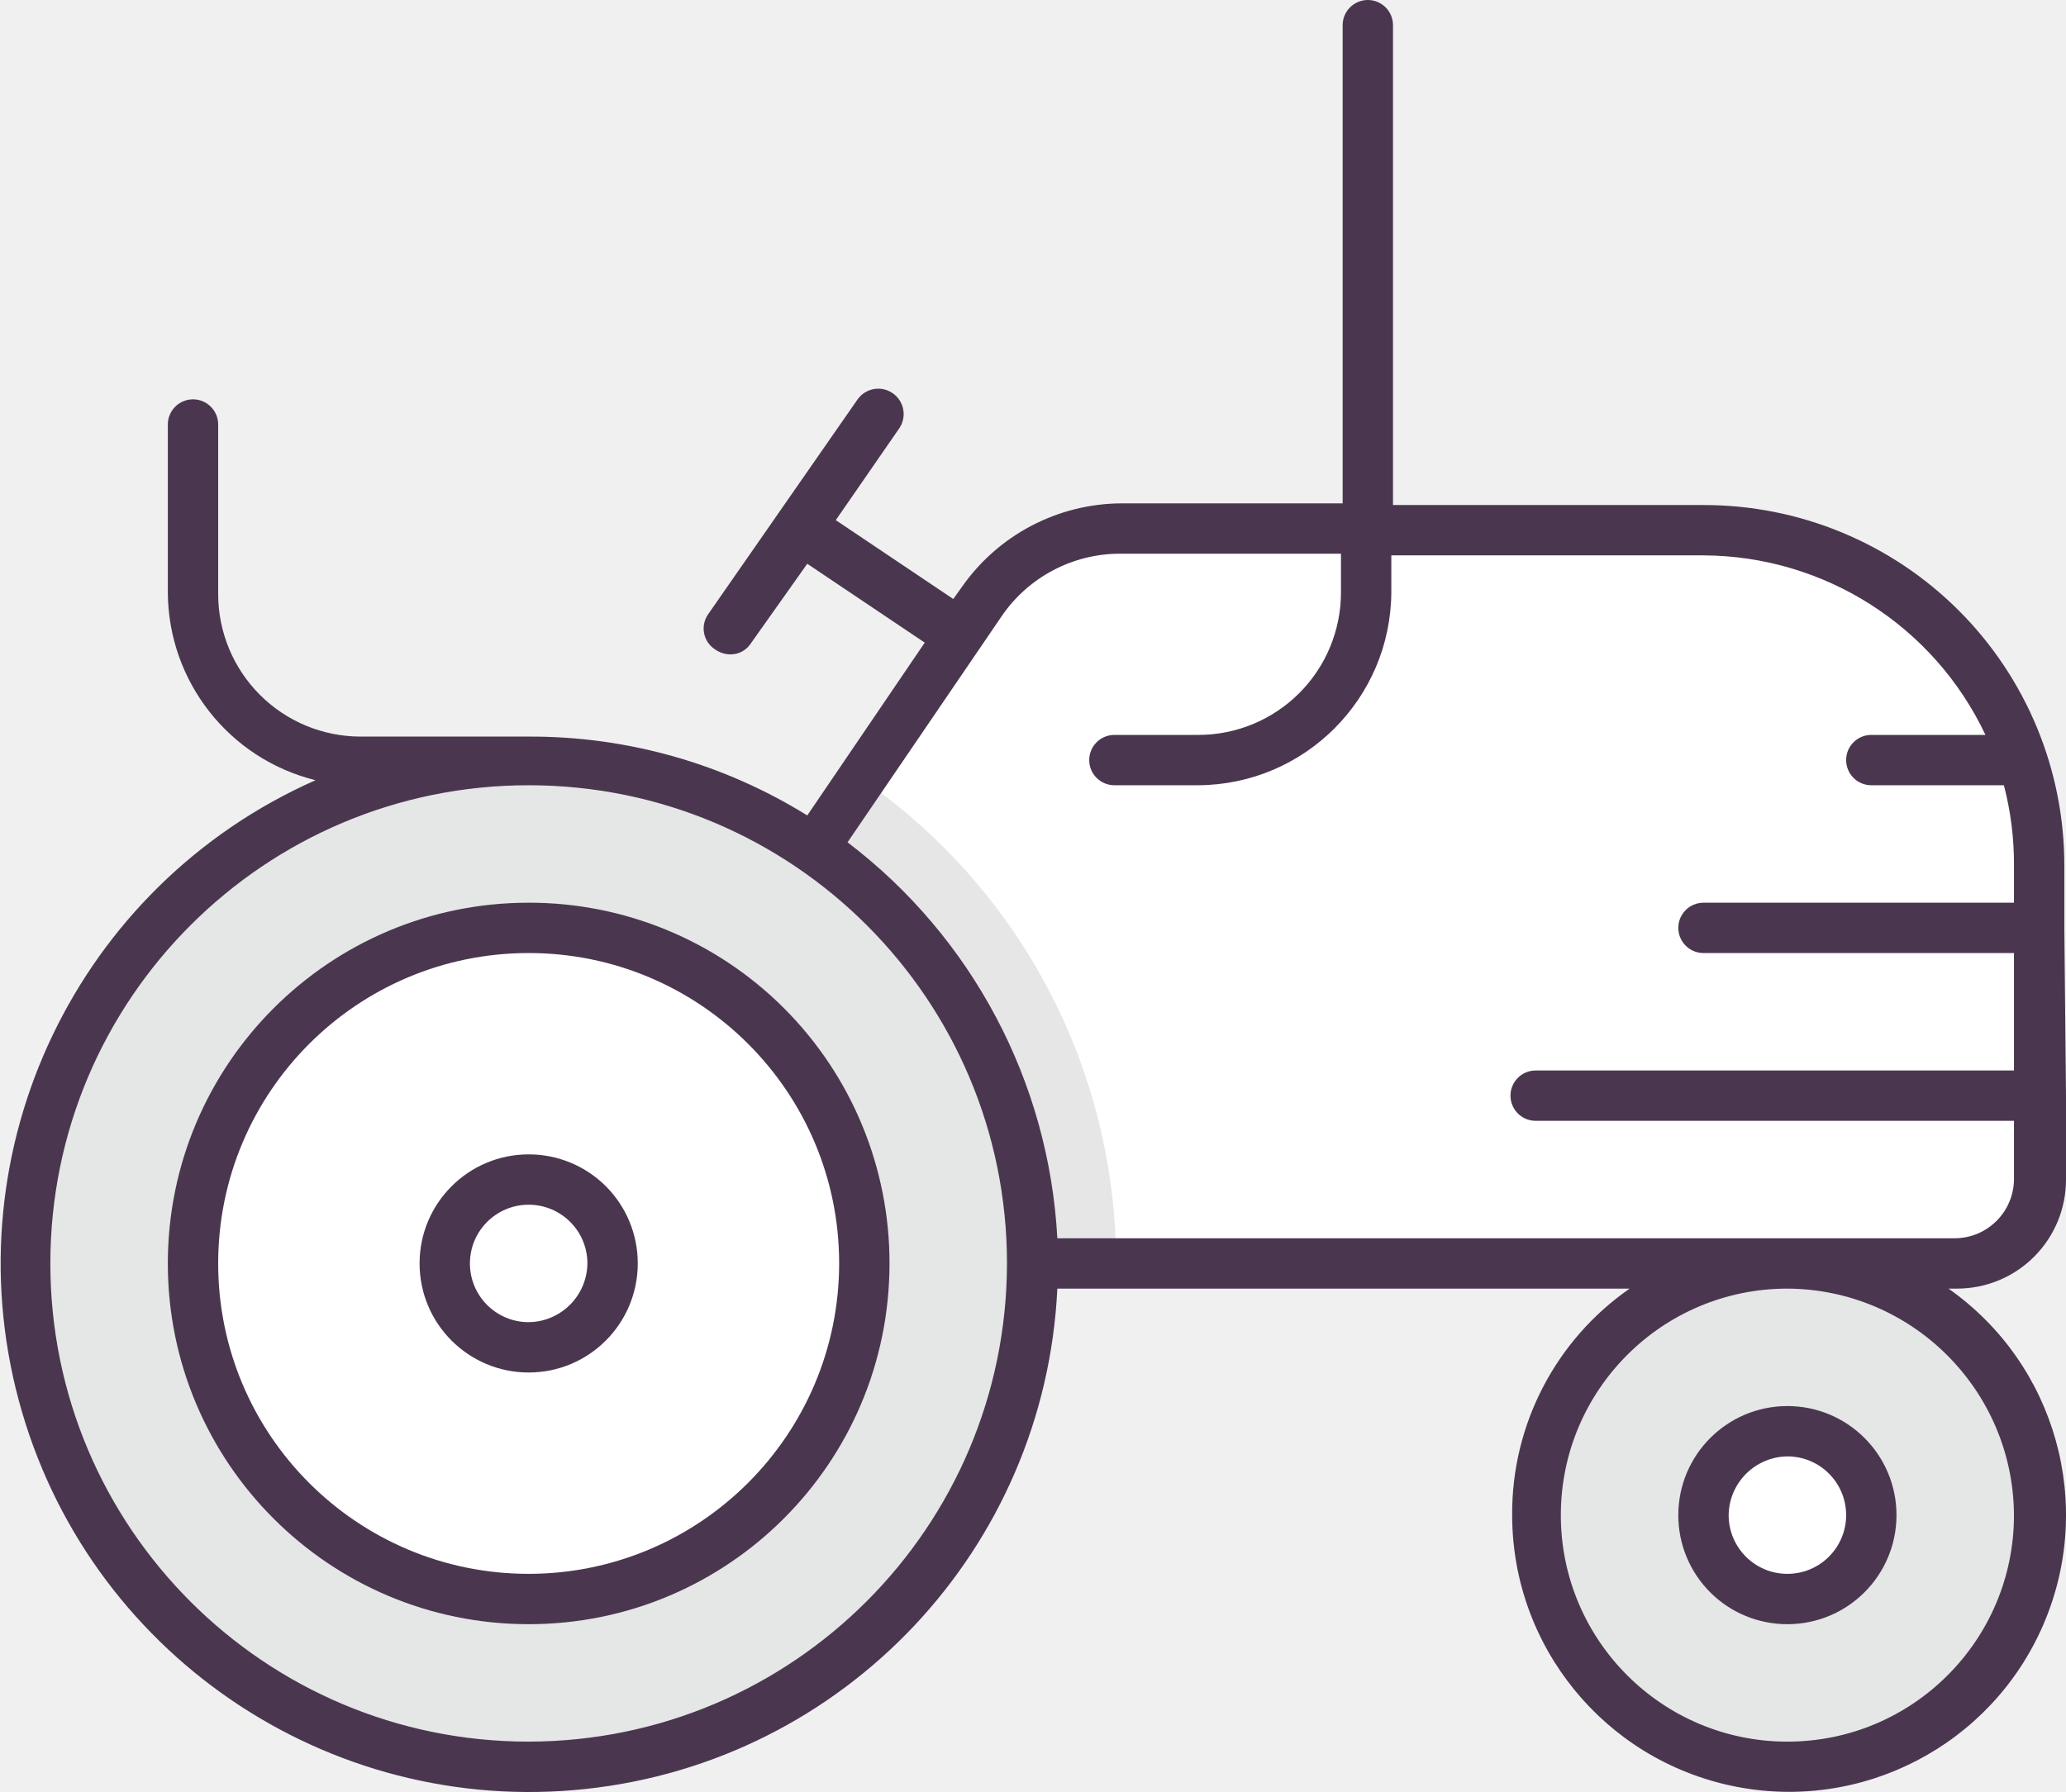
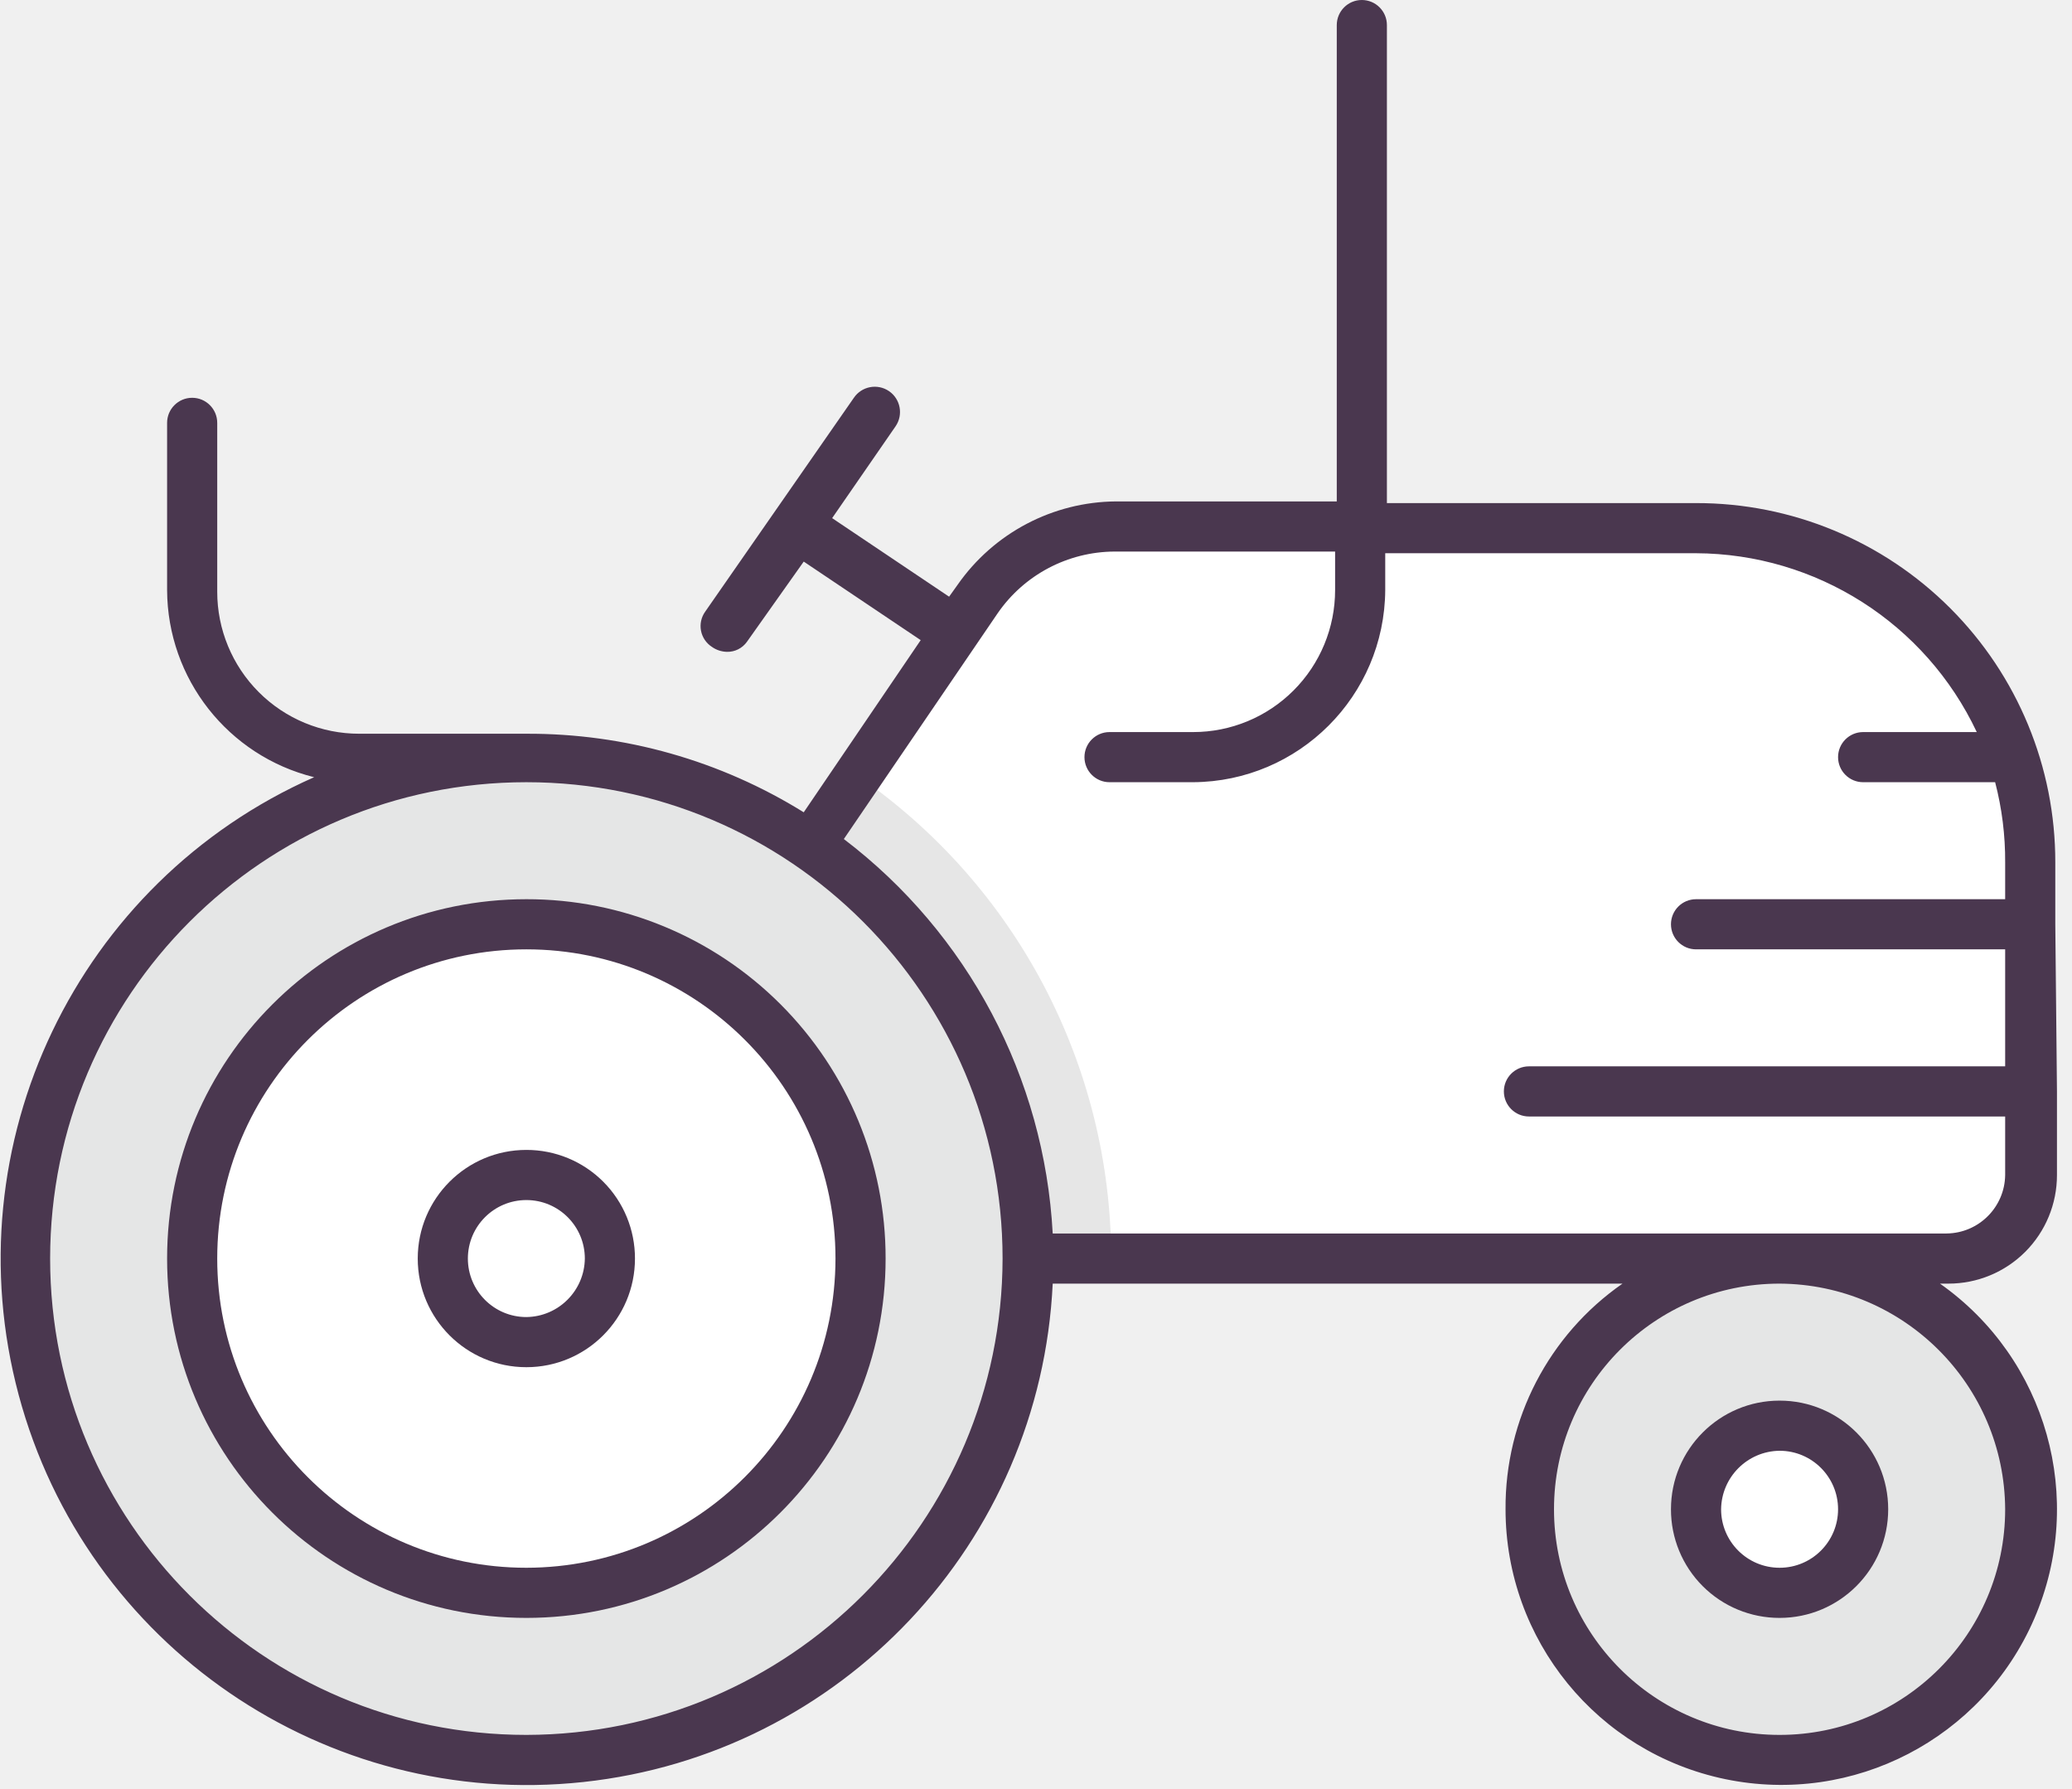
- <svg xmlns="http://www.w3.org/2000/svg" viewBox="0 0 123.1 106.8" width="40">
-   <circle cx="106.5" cy="90.3" r="15" style="fill:#e5e6e6" />
-   <path d="M51,69.3,61,54.6a9.966,9.966,0,0,1,8.2-4.3H104a20.059,20.059,0,0,1,20,20V89a4.951,4.951,0,0,1-5,5H64" transform="translate(-2.5 -18.7)" style="fill:#fff" />
-   <circle cx="106.5" cy="90.3" r="5" style="fill:#fff" />
-   <path d="M53.8,65.1,51,69.3,64,94h5A35.073,35.073,0,0,0,53.8,65.1Z" transform="translate(-2.5 -18.7)" style="opacity:0.1;isolation:isolate" />
-   <circle cx="31.5" cy="75.3" r="30" style="fill:#e5e6e6" />
-   <circle cx="31.5" cy="75.3" r="20" style="fill:#fff" />
-   <path d="M109,115.5a6.5,6.5,0,1,0-6.5-6.5A6.487,6.487,0,0,0,109,115.5Zm0-10a3.5,3.5,0,1,1-3.5,3.5A3.543,3.543,0,0,1,109,105.5Z" transform="translate(-2.5 -18.7)" style="fill:#4a374f" />
-   <path d="M125.5,74h0V70.3A21.467,21.467,0,0,0,104,48.8H85.5V20.2a1.5,1.5,0,1,0-3,0V48.7H69.3a11.667,11.667,0,0,0-9.5,5l-.5.7-7-4.7,3.8-5.5a1.512,1.512,0,0,0-2.5-1.7L44.7,55.3a1.48,1.48,0,0,0,.4,2.1,1.613,1.613,0,0,0,.9.3,1.425,1.425,0,0,0,1.2-.6l3.4-4.8h0l7,4.7-7,10.3A31.213,31.213,0,0,0,34,62.6H24a8.493,8.493,0,0,1-8.5-8.5V44a1.5,1.5,0,0,0-3,0V54a11.585,11.585,0,0,0,8.8,11.2A31.496,31.496,0,1,0,65.5,95.5H99.6a16.31,16.31,0,0,0-7,13.5,16.5,16.5,0,1,0,26-13.5h.5a6.487,6.487,0,0,0,6.5-6.5V84h0l-.1-10ZM34,122.5A28.5,28.5,0,1,1,62.5,94,28.552,28.552,0,0,1,34,122.5ZM122.5,109A13.5,13.5,0,1,1,109,95.5,13.572,13.572,0,0,1,122.5,109ZM119,92.5H65.5A31.789,31.789,0,0,0,53,68.9l9.2-13.5a8.542,8.542,0,0,1,7-3.7H82.4V54a8.493,8.493,0,0,1-8.5,8.5h-5a1.5,1.5,0,0,0,0,3h5A11.566,11.566,0,0,0,85.4,54V51.8H104a18.662,18.662,0,0,1,16.8,10.7H114a1.5,1.5,0,0,0,0,3h7.9a18.565,18.565,0,0,1,.6,4.8v2.2H104a1.5,1.5,0,0,0,0,3h18.5v7H94a1.5,1.5,0,0,0,0,3h28.5V89A3.543,3.543,0,0,1,119,92.5Z" transform="translate(-2.5 -18.7)" style="fill:#4a374f" />
-   <path d="M34,72.5A21.5,21.5,0,1,0,55.5,94,21.467,21.467,0,0,0,34,72.5Zm0,40A18.5,18.5,0,1,1,52.5,94,18.522,18.522,0,0,1,34,112.5Z" transform="translate(-2.5 -18.7)" style="fill:#4a374f" />
-   <path d="M34,87.5A6.5,6.5,0,1,0,40.5,94,6.487,6.487,0,0,0,34,87.5Zm0,10A3.5,3.5,0,1,1,37.5,94,3.543,3.543,0,0,1,34,97.5Z" transform="translate(-2.5 -18.7)" style="fill:#4a374f" />
+ <svg xmlns="http://www.w3.org/2000/svg" width="124" height="107" viewBox="0 0 124 107">
+   <g fill="none" fill-rule="evenodd">
+     <circle cx="106.5" cy="90.3" r="15" fill="#E5E6E6" />
+     <path fill="#FFF" d="M48.5,50.6 L58.5,35.9 C60.361,33.207 63.426,31.6 66.7,31.6 L101.5,31.6 C112.532,31.632 121.468,40.568 121.5,51.6 L121.5,70.3 C121.513,71.63 120.991,72.909 120.05,73.85 C119.109,74.791 117.83,75.313 116.5,75.3 L61.5,75.3" />
+     <circle cx="106.5" cy="90.3" r="5" fill="#FFF" />
+     <path fill="#000" d="M51.3,46.4 L48.5,50.6 L61.5,75.3 L66.5,75.3 C66.5,63.752 60.816,52.943 51.3,46.4 Z" opacity=".1" />
+     <circle cx="31.5" cy="75.3" r="30" fill="#E5E6E6" />
+     <circle cx="31.5" cy="75.3" r="20" fill="#FFF" />
+     <path fill="#4A374F" fill-rule="nonzero" d="M106.5,96.8 C110.09,96.8 113,93.89 113,90.3 C113,86.71 110.09,83.8 106.5,83.8 C102.91,83.8 100,86.71 100,90.3 C99.997,92.025 100.68,93.68 101.9,94.9 C103.12,96.12 104.775,96.803 106.5,96.8 Z M106.5,86.8 C108.433,86.8 110,88.367 110,90.3 C110,92.233 108.433,93.8 106.5,93.8 C104.567,93.8 103,92.233 103,90.3 C103.023,88.377 104.577,86.823 106.5,86.8 Z" />
+     <path fill="#4A374F" fill-rule="nonzero" d="M123,55.3 L123,51.6 C123.009,45.895 120.746,40.421 116.712,36.388 C112.679,32.354 107.205,30.091 101.5,30.1 L83,30.1 L83,1.5 C83,0.672 82.328,-7.10542736e-15 81.5,-7.10542736e-15 C80.672,-7.10542736e-15 80,0.672 80,1.5 L80,30 L66.8,30 C63.009,30.024 59.466,31.889 57.3,35 L56.8,35.7 L49.8,31 L53.6,25.5 C54.069,24.81 53.89,23.869 53.2,23.4 C52.51,22.931 51.569,23.11 51.1,23.8 L42.2,36.6 C41.966,36.929 41.876,37.339 41.952,37.735 C42.027,38.132 42.262,38.48 42.6,38.7 C42.863,38.888 43.177,38.992 43.5,39 C43.975,39.012 44.425,38.787 44.7,38.4 L48.1,33.6 L55.1,38.3 L48.1,48.6 C43.118,45.505 37.365,43.876 31.5,43.9 L21.5,43.9 C19.245,43.902 17.082,43.007 15.488,41.412 C13.893,39.818 12.998,37.655 13,35.4 L13,25.3 C13,24.472 12.328,23.8 11.5,23.8 C10.672,23.8 10,24.472 10,25.3 L10,35.3 C10.021,40.609 13.647,45.224 18.8,46.5 C4.605,52.778 -2.9,68.462 1.117,83.455 C5.134,98.448 19.475,108.279 34.908,106.619 C50.34,104.96 62.263,92.304 63,76.8 L97.1,76.8 C92.683,79.87 90.064,84.921 90.1,90.3 C90.104,98.12 95.597,104.863 103.255,106.448 C110.913,108.033 118.631,104.026 121.74,96.85 C124.849,89.675 122.494,81.302 116.1,76.8 L116.6,76.8 C118.325,76.803 119.98,76.12 121.2,74.9 C122.42,73.68 123.103,72.025 123.1,70.3 L123.1,65.3 L123,55.3 Z M31.5,103.8 C15.76,103.8 3,91.04 3,75.3 C3,59.56 15.76,46.8 31.5,46.8 C47.24,46.8 60,59.56 60,75.3 C59.972,91.028 47.228,103.772 31.5,103.8 Z M120,90.3 C120,97.756 113.956,103.8 106.5,103.8 C99.044,103.8 93,97.756 93,90.3 C93,82.844 99.044,76.8 106.5,76.8 C113.939,76.839 119.961,82.861 120,90.3 Z M116.5,73.8 L63,73.8 C62.5,64.48 57.929,55.85 50.5,50.2 L59.7,36.7 C61.286,34.394 63.901,33.012 66.7,33 L79.9,33 L79.9,35.3 C79.902,37.555 79.007,39.718 77.412,41.312 C75.818,42.907 73.655,43.802 71.4,43.8 L66.4,43.8 C65.572,43.8 64.9,44.472 64.9,45.3 C64.9,46.128 65.572,46.8 66.4,46.8 L71.4,46.8 C77.736,46.764 82.864,41.636 82.9,35.3 L82.9,33.1 L101.5,33.1 C108.694,33.13 115.231,37.293 118.3,43.8 L111.5,43.8 C110.672,43.8 110,44.472 110,45.3 C110,46.128 110.672,46.8 111.5,46.8 L119.4,46.8 C119.808,48.367 120.01,49.981 120,51.6 L120,53.8 L101.5,53.8 C100.672,53.8 100,54.472 100,55.3 C100,56.128 100.672,56.8 101.5,56.8 L120,56.8 L120,63.8 L91.5,63.8 C90.672,63.8 90,64.472 90,65.3 C90,66.128 90.672,66.8 91.5,66.8 L120,66.8 L120,70.3 C119.977,72.223 118.423,73.777 116.5,73.8 Z" />
+     <path fill="#4A374F" fill-rule="nonzero" d="M31.5,53.8 C19.626,53.8 10,63.426 10,75.3 C10,87.174 19.626,96.8 31.5,96.8 C43.374,96.8 53,87.174 53,75.3 C53.009,69.595 50.746,64.121 46.712,60.088 C42.679,56.054 37.205,53.791 31.5,53.8 Z M31.5,93.8 C21.283,93.8 13,85.517 13,75.3 C13,65.083 21.283,56.8 31.5,56.8 C41.717,56.8 50,65.083 50,75.3 C49.988,85.512 41.712,93.788 31.5,93.8 Z" />
+     <path fill="#4A374F" fill-rule="nonzero" d="M31.5,68.8 C27.91,68.8 25,71.71 25,75.3 C25,78.89 27.91,81.8 31.5,81.8 C35.09,81.8 38,78.89 38,75.3 C38.003,73.575 37.32,71.92 36.1,70.7 C34.88,69.48 33.225,68.797 31.5,68.8 Z M31.5,78.8 C29.567,78.8 28,77.233 28,75.3 C28,73.367 29.567,71.8 31.5,71.8 C33.433,71.8 35,73.367 35,75.3 C34.977,77.223 33.423,78.777 31.5,78.8 Z" />
+   </g>
</svg>
